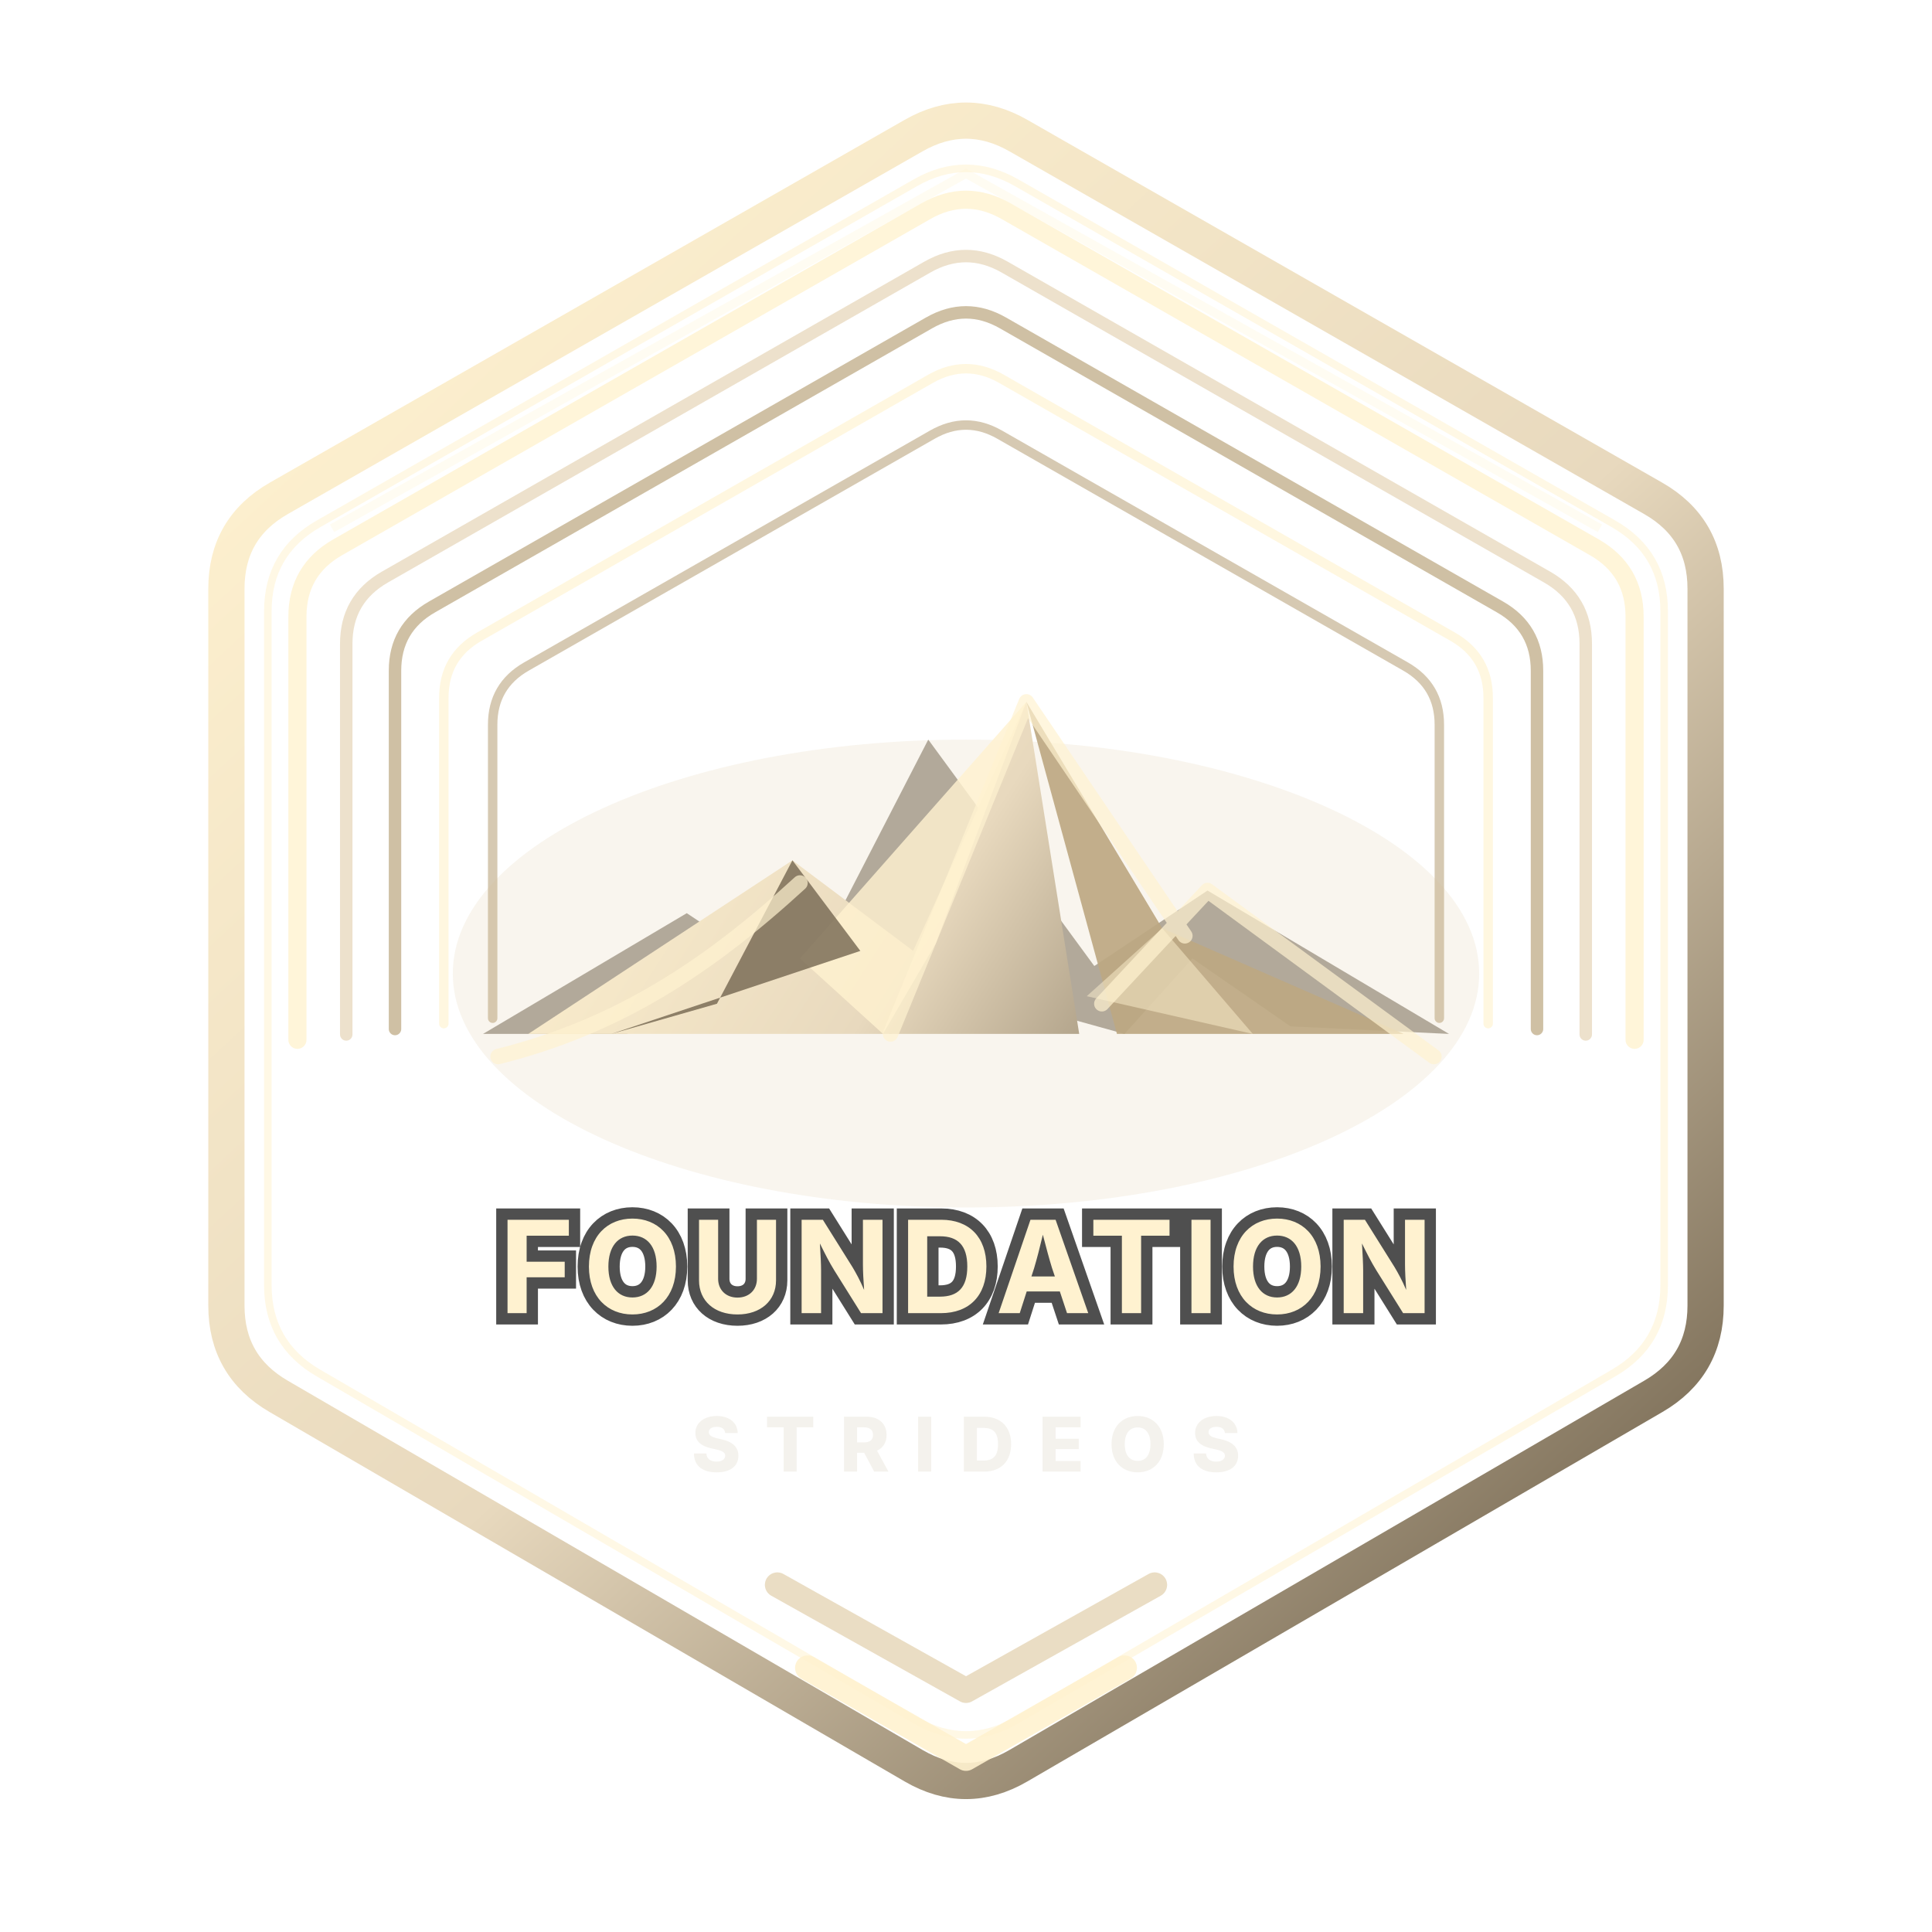
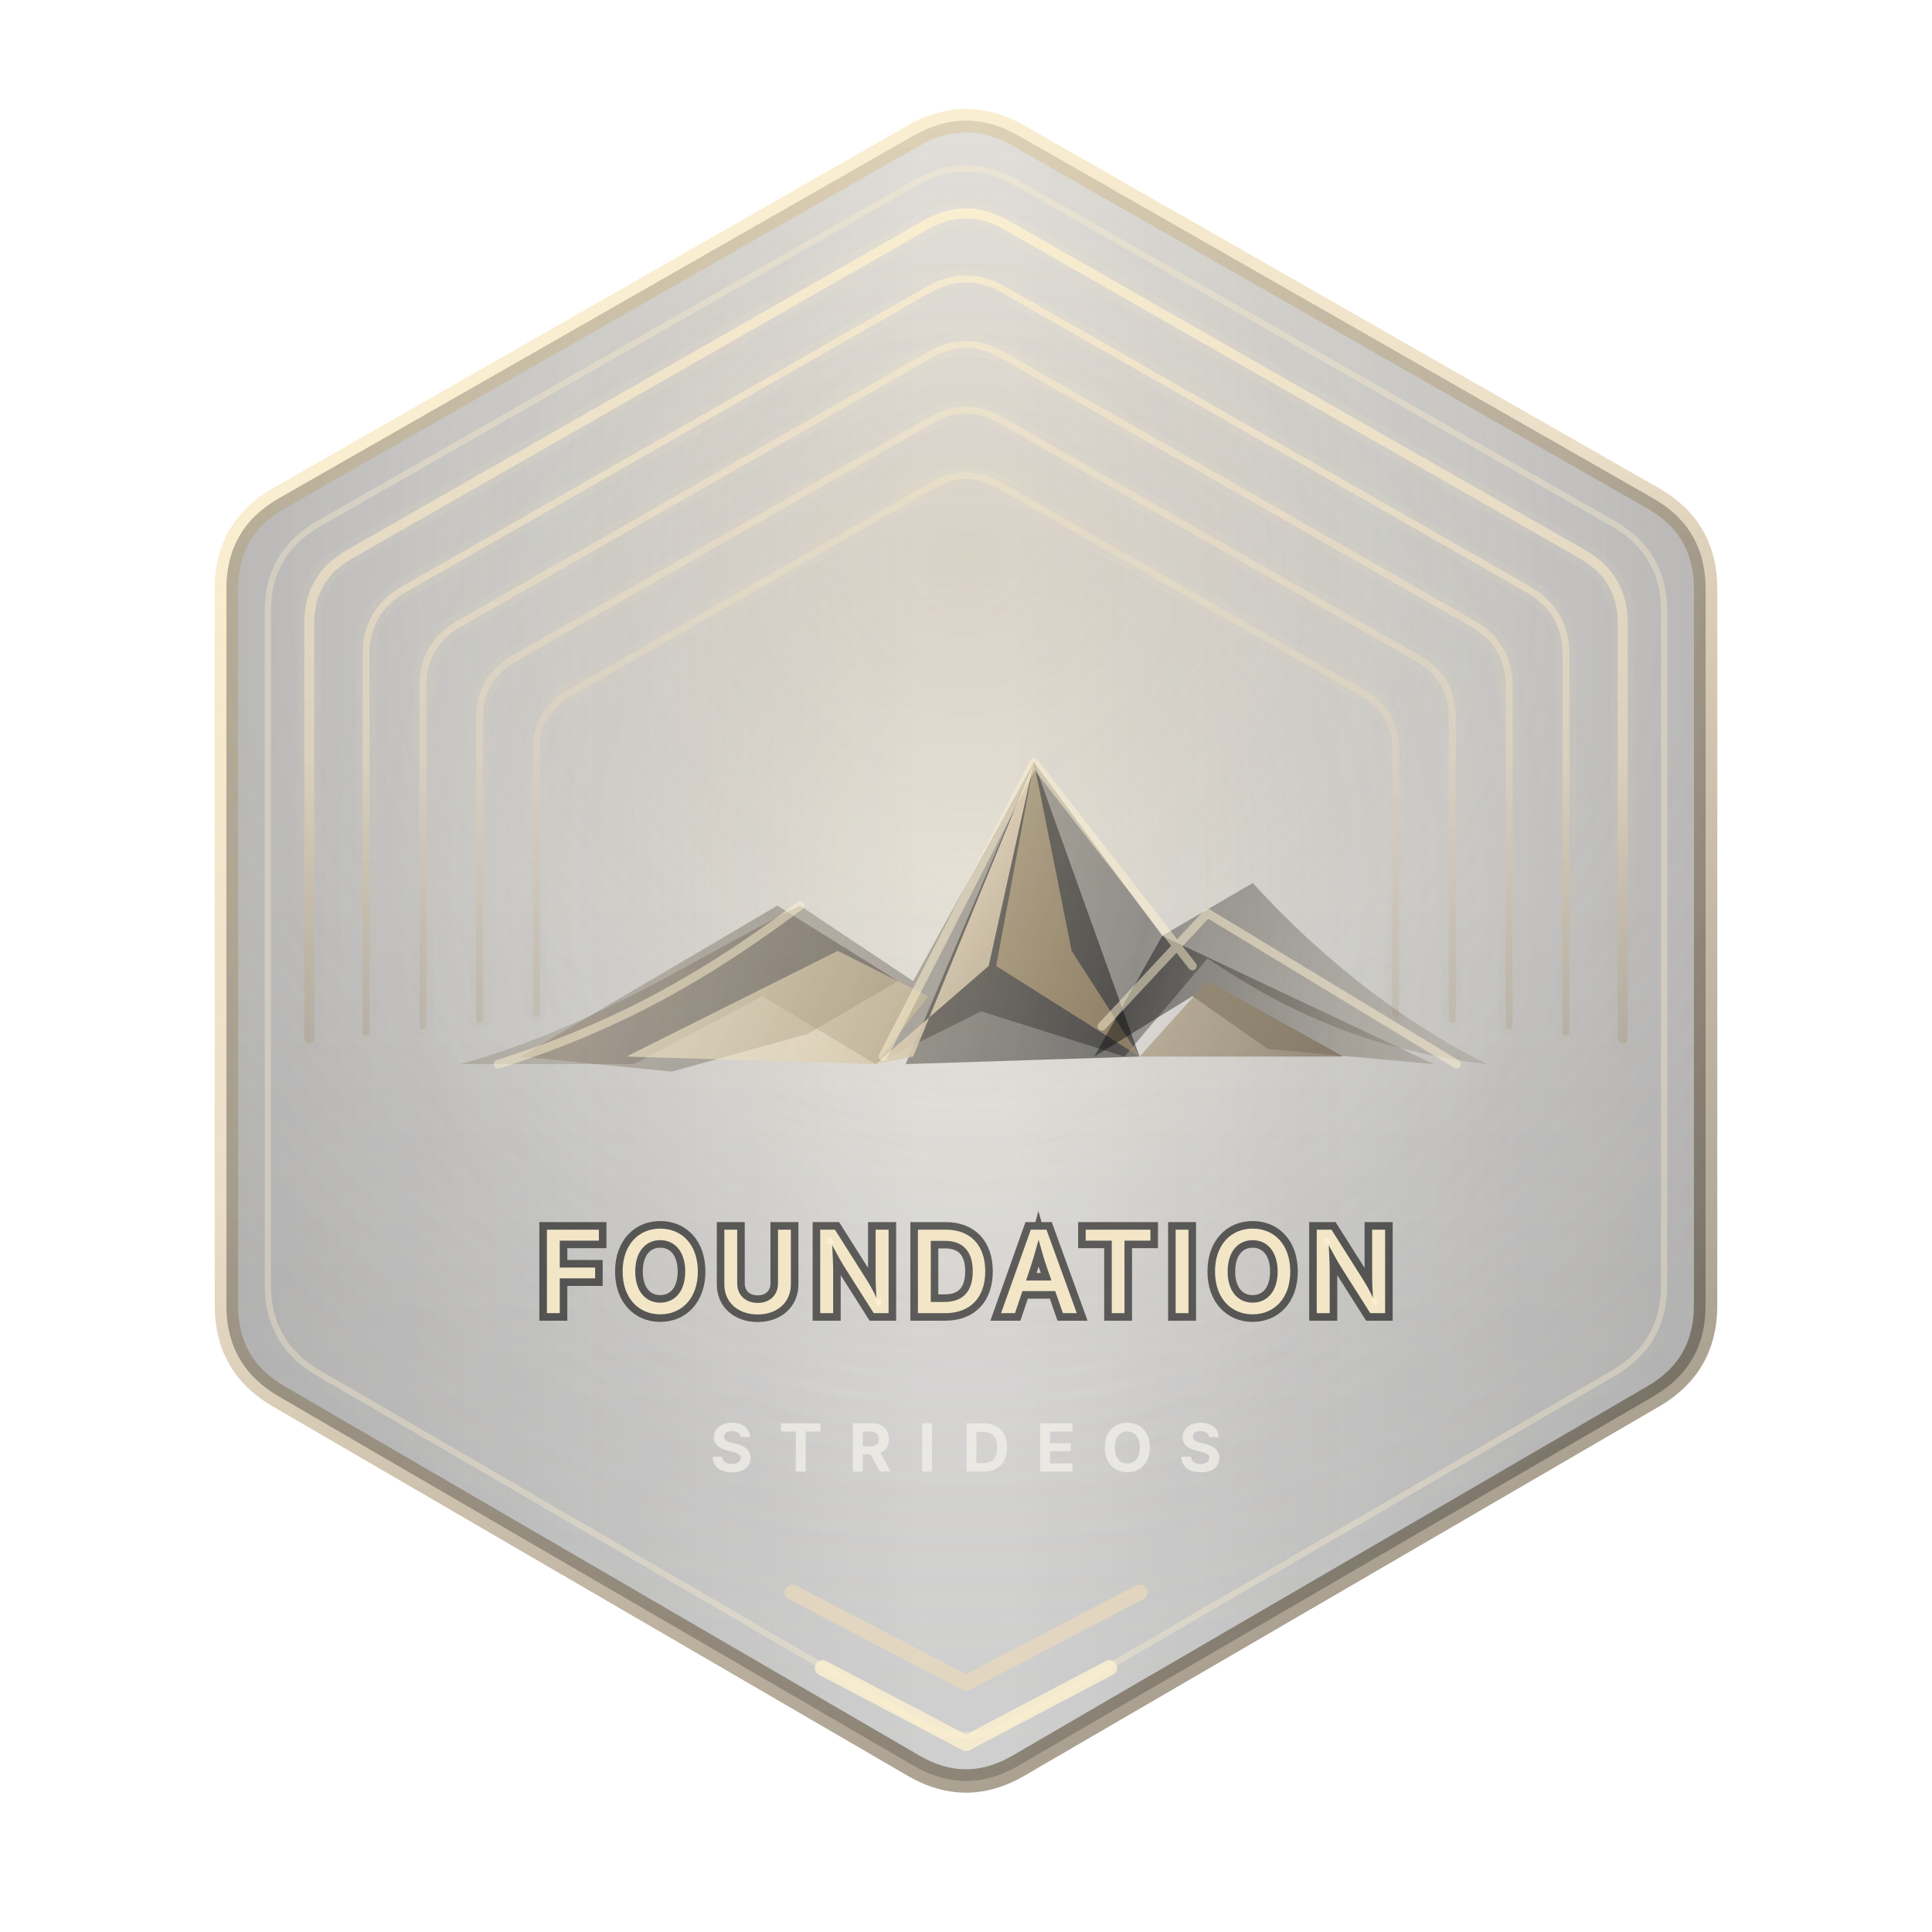
<svg xmlns="http://www.w3.org/2000/svg" width="256" height="256" viewBox="0 0 256 256" fill="none" role="img" aria-label="Foundation run level. Unlocked.">
  <defs>
-     <linearGradient id="run-level-foundation-share-transparent-edge" x1="42" y1="34" x2="214" y2="220" gradientUnits="userSpaceOnUse">
-       <stop offset="0" stop-color="#FFF2D0" />
-       <stop offset="0.54" stop-color="#E8D9BE" />
-       <stop offset="1" stop-color="#71634D" />
+     <clipPath id="run-level-foundation-share-transparent-clip">
+       <path d="M121.05 17.97 Q128.00 14.00 134.95 17.97 L219.05 66.03 Q226.00 70.00 226.00 78.00 L226.00 173.00 Q226.00 181.00 219.08 185.02 L134.92 233.98 Q128.00 238.00 121.08 233.98 L36.92 185.02 Q30.00 181.00 30.00 173.00 L30.00 78.00 Q30.00 70.00 36.95 66.03 Z" />
+     </clipPath>
+     <linearGradient id="run-level-foundation-share-transparent-edge" x1="70" y1="20" x2="188" y2="233" gradientUnits="userSpaceOnUse">
+       <stop offset="0" stop-color="#FFF2D0" stop-opacity="0.96" />
+       <stop offset="0.42" stop-color="#E8D9BE" stop-opacity="0.9" />
+       <stop offset="1" stop-color="#71634D" stop-opacity="0.68" />
    </linearGradient>
    <linearGradient id="run-level-foundation-share-transparent-interior" x1="128" y1="24" x2="128" y2="231" gradientUnits="userSpaceOnUse">
-       <stop offset="0" stop-color="#BDA882" stop-opacity="0.00" />
-       <stop offset="0.46" stop-color="#0D0E0E" stop-opacity="0.00" />
-       <stop offset="1" stop-color="#080909" stop-opacity="0.00" />
+       <stop offset="0" stop-color="#111211" stop-opacity="0" />
+       <stop offset="0.42" stop-color="#0D0E0E" stop-opacity="0" />
+       <stop offset="1" stop-color="#050606" stop-opacity="0" />
+     </linearGradient>
+     <radialGradient id="run-level-foundation-share-transparent-upper-glow" cx="50%" cy="29%" r="62%">
+       <stop offset="0" stop-color="#BDA882" stop-opacity="0.28" />
+       <stop offset="0.48" stop-color="#E8D9BE" stop-opacity="0.11" />
+       <stop offset="1" stop-color="#71634D" stop-opacity="0" />
+     </radialGradient>
+     <radialGradient id="run-level-foundation-share-transparent-mountain-glow" cx="50%" cy="45%" r="33%">
+       <stop offset="0" stop-color="#FFF2D0" stop-opacity="0.18" />
+       <stop offset="0.52" stop-color="#E8D9BE" stop-opacity="0.05" />
+       <stop offset="1" stop-color="#E8D9BE" stop-opacity="0" />
+     </radialGradient>
+     <linearGradient id="run-level-foundation-share-transparent-lower-fade" x1="128" y1="118" x2="128" y2="238" gradientUnits="userSpaceOnUse">
+       <stop offset="0" stop-color="#050606" stop-opacity="0" />
+       <stop offset="0.62" stop-color="#050606" stop-opacity="0.05" />
+       <stop offset="1" stop-color="#050606" stop-opacity="0.08" />
+     </linearGradient>
+     <linearGradient id="run-level-foundation-share-transparent-left-vignette" x1="28" y1="128" x2="122" y2="128" gradientUnits="userSpaceOnUse">
+       <stop offset="0" stop-color="#050606" stop-opacity="0.18" />
+       <stop offset="1" stop-color="#050606" stop-opacity="0" />
+     </linearGradient>
+     <linearGradient id="run-level-foundation-share-transparent-right-vignette" x1="228" y1="128" x2="134" y2="128" gradientUnits="userSpaceOnUse">
+       <stop offset="0" stop-color="#050606" stop-opacity="0.18" />
+       <stop offset="1" stop-color="#050606" stop-opacity="0" />
    </linearGradient>
    <linearGradient id="run-level-foundation-share-transparent-mountain" x1="82" y1="86" x2="176" y2="146" gradientUnits="userSpaceOnUse">
-       <stop offset="0" stop-color="#FFF2D0" />
-       <stop offset="0.48" stop-color="#E8D9BE" />
-       <stop offset="1" stop-color="#71634D" />
+       <stop offset="0" stop-color="#FFF2D0" stop-opacity="0.98" />
+       <stop offset="0.48" stop-color="#E8D9BE" stop-opacity="0.92" />
+       <stop offset="1" stop-color="#71634D" stop-opacity="0.82" />
+     </linearGradient>
+     <linearGradient id="run-level-foundation-share-transparent-mountain-side" x1="104" y1="105" x2="178" y2="143" gradientUnits="userSpaceOnUse">
+       <stop offset="0" stop-color="#FFF2D0" stop-opacity="0.62" />
+       <stop offset="0.5" stop-color="#BDA882" stop-opacity="0.76" />
+       <stop offset="1" stop-color="#71634D" stop-opacity="0.9" />
+     </linearGradient>
+     <linearGradient id="run-level-foundation-share-transparent-mountain-shadow" x1="82" y1="118" x2="190" y2="145" gradientUnits="userSpaceOnUse">
+       <stop offset="0" stop-color="#71634D" stop-opacity="0.44" />
+       <stop offset="0.62" stop-color="#090A0A" stop-opacity="0.62" />
+       <stop offset="1" stop-color="#71634D" stop-opacity="0.36" />
+     </linearGradient>
+     <linearGradient id="run-level-foundation-share-transparent-ring-0" x1="128" y1="28" x2="128" y2="178" gradientUnits="userSpaceOnUse">
+       <stop offset="0" stop-color="#FFF2D0" stop-opacity="0.95" />
+       <stop offset="0.48" stop-color="#E8D9BE" stop-opacity="0.78" />
+       <stop offset="1" stop-color="#71634D" stop-opacity="0.28" />
+     </linearGradient>
+     <linearGradient id="run-level-foundation-share-transparent-ring-1" x1="128" y1="28" x2="128" y2="178" gradientUnits="userSpaceOnUse">
+       <stop offset="0" stop-color="#FFF2D0" stop-opacity="0.95" />
+       <stop offset="0.48" stop-color="#E8D9BE" stop-opacity="0.78" />
+       <stop offset="1" stop-color="#71634D" stop-opacity="0.28" />
+     </linearGradient>
+     <linearGradient id="run-level-foundation-share-transparent-ring-2" x1="128" y1="28" x2="128" y2="178" gradientUnits="userSpaceOnUse">
+       <stop offset="0" stop-color="#FFF2D0" stop-opacity="0.95" />
+       <stop offset="0.48" stop-color="#E8D9BE" stop-opacity="0.78" />
+       <stop offset="1" stop-color="#71634D" stop-opacity="0.28" />
+     </linearGradient>
+     <linearGradient id="run-level-foundation-share-transparent-ring-3" x1="128" y1="28" x2="128" y2="178" gradientUnits="userSpaceOnUse">
+       <stop offset="0" stop-color="#FFF2D0" stop-opacity="0.95" />
+       <stop offset="0.48" stop-color="#E8D9BE" stop-opacity="0.78" />
+       <stop offset="1" stop-color="#71634D" stop-opacity="0.28" />
+     </linearGradient>
+     <linearGradient id="run-level-foundation-share-transparent-ring-4" x1="128" y1="28" x2="128" y2="178" gradientUnits="userSpaceOnUse">
+       <stop offset="0" stop-color="#FFF2D0" stop-opacity="0.95" />
+       <stop offset="0.48" stop-color="#E8D9BE" stop-opacity="0.78" />
+       <stop offset="1" stop-color="#71634D" stop-opacity="0.28" />
    </linearGradient>
  </defs>
-   <path d="M121.05 17.97 Q128.00 14.00 134.95 17.97 L219.05 66.03 Q226.00 70.00 226.00 78.00 L226.00 173.00 Q226.00 181.00 219.08 185.02 L134.92 233.98 Q128.00 238.00 121.08 233.98 L36.92 185.02 Q30.00 181.00 30.00 173.00 L30.00 78.00 Q30.00 70.00 36.95 66.03 Z" fill="transparent" fill-opacity="0" stroke="url(#run-level-foundation-share-transparent-edge)" stroke-width="4.8" stroke-linejoin="round" stroke-opacity="1" />
-   <path d="M121.27 24.23 Q128.00 20.38 134.73 24.23 L213.78 69.40 Q220.51 73.25 220.51 81.00 L220.51 170.28 Q220.51 178.03 213.81 181.93 L134.70 227.94 Q128.00 231.84 121.30 227.94 L42.19 181.93 Q35.49 178.03 35.49 170.28 L35.49 81.00 Q35.49 73.25 42.22 69.40 Z" fill="transparent" fill-opacity="0" stroke="#FFF2D0" stroke-width="1" stroke-opacity="0.55" />
-   <path d="M44 70 L128 23 L212 70" stroke="#FFF2D0" stroke-width="1.15" stroke-opacity="0.28" />
-   <path d="M39.41 137.78 L39.41 81.71 Q39.41 75.57 44.74 72.52 L122.67 27.99 Q128.00 24.94 133.33 27.99 L211.26 72.52 Q216.59 75.57 216.59 81.71 L216.59 137.78" fill="none" stroke="#FFF2D0" stroke-width="2.4" stroke-linecap="round" stroke-linejoin="round" stroke-opacity="0.82" />
-   <path d="M45.88 137.07 L45.88 85.29 Q45.88 79.40 50.99 76.47 L122.88 35.39 Q128.00 32.47 133.12 35.39 L205.01 76.47 Q210.12 79.40 210.12 85.29 L210.12 137.07" fill="none" stroke="#E8D9BE" stroke-width="1.65" stroke-linecap="round" stroke-linejoin="round" stroke-opacity="0.77" />
-   <path d="M52.34 136.35 L52.34 88.87 Q52.34 83.22 57.25 80.42 L123.10 42.79 Q128.00 39.99 132.90 42.79 L198.75 80.42 Q203.66 83.22 203.66 88.87 L203.66 136.35" fill="none" stroke="#BDA882" stroke-width="1.65" stroke-linecap="round" stroke-linejoin="round" stroke-opacity="0.72" />
-   <path d="M58.81 135.64 L58.81 92.45 Q58.81 87.05 63.50 84.37 L123.31 50.19 Q128.00 47.52 132.69 50.19 L192.50 84.37 Q197.19 87.05 197.19 92.45 L197.19 135.64" fill="none" stroke="#FFF2D0" stroke-width="1.25" stroke-linecap="round" stroke-linejoin="round" stroke-opacity="0.66" />
-   <path d="M65.28 134.92 L65.28 96.03 Q65.28 90.88 69.75 88.32 L123.53 57.60 Q128.00 55.04 132.47 57.60 L186.25 88.32 Q190.72 90.88 190.72 96.03 L190.72 134.92" fill="none" stroke="#BDA882" stroke-width="1.25" stroke-linecap="round" stroke-linejoin="round" stroke-opacity="0.61" />
-   <ellipse cx="128" cy="129" rx="68" ry="31" fill="#D7C094" opacity="0.16" />
-   <path d="M64 137 L91 121 L106 131 L123 98 L145 128 L160 118 L192 137 L171 136 L158 127 L149 137 L131 132 L118 137 L101 130 L83 137 Z" fill="#71634D" opacity="0.52" />
-   <path d="M70 137 L105 114 L121 126 L136 93 L143 137 Z" fill="url(#run-level-foundation-share-transparent-mountain)" opacity="1" />
-   <path d="M136 93 L154 123 L186 137 L148 137 Z" fill="#BDA882" opacity="0.92" />
-   <path d="M136 93 L124 125 L117 137 L106 127 Z" fill="#FFF2D0" opacity="0.82" />
-   <path d="M105 114 L95 133 L81 137 L114 126 Z" fill="#71634D" opacity="0.78" />
-   <path d="M154 123 L166 137 L144 132 Z" fill="#FFF2D0" opacity="0.48" />
-   <path d="M66 140 C82 136 94 128 106 117 M118 137 L136 93 L157 124 M146 133 L160 118 L190 140" fill="none" stroke="#FFF2D0" stroke-width="2.05" stroke-linecap="round" stroke-linejoin="round" stroke-opacity="0.70" />
-   <text x="128" y="174" text-anchor="middle" font-family="Avenir Next, Inter, Arial, sans-serif" font-size="17" font-weight="700" letter-spacing="1.15" stroke="#050505" stroke-width="3" stroke-opacity="0.7" fill="none">FOUNDATION</text>
-   <text x="128" y="174" text-anchor="middle" font-family="Avenir Next, Inter, Arial, sans-serif" font-size="17" font-weight="700" letter-spacing="1.15" fill="#FFF2D0" fill-opacity="1">FOUNDATION</text>
-   <text x="128" y="195" text-anchor="middle" font-family="Avenir Next, Inter, Arial, sans-serif" font-size="10" font-weight="800" letter-spacing="3.2" fill="#F3F1EB" fill-opacity="0.88">STRIDEOS</text>
-   <path d="M103 210 L128 224 L153 210" fill="none" stroke="#E8D9BE" stroke-width="3.3" stroke-linecap="round" stroke-linejoin="round" stroke-opacity="0.9" />
-   <path d="M107 221 L128 233 L149 221" fill="none" stroke="#FFF2D0" stroke-width="3.3" stroke-linecap="round" stroke-linejoin="round" stroke-opacity="0.9" />
+   <path d="M121.05 17.97 Q128.00 14.00 134.95 17.97 L219.05 66.03 Q226.00 70.00 226.00 78.00 L226.00 173.00 Q226.00 181.00 219.08 185.02 L134.92 233.98 Q128.00 238.00 121.08 233.98 L36.92 185.02 Q30.00 181.00 30.00 173.00 L30.00 78.00 Q30.00 70.00 36.95 66.03 Z" fill="transparent" fill-opacity="0" stroke="url(#run-level-foundation-share-transparent-edge)" stroke-width="3.1" stroke-linejoin="round" stroke-opacity="0.96" />
+   <g clip-path="url(#run-level-foundation-share-transparent-clip)">
+     <rect x="0" y="0" width="256" height="256" fill="transparent" fill-opacity="0" />
+     <rect x="0" y="0" width="256" height="256" fill="#050606" fill-opacity="0.12" />
+     <rect x="0" y="0" width="256" height="256" fill="url(#run-level-foundation-share-transparent-upper-glow)" />
+     <rect x="0" y="0" width="256" height="256" fill="url(#run-level-foundation-share-transparent-mountain-glow)" />
+     <rect x="0" y="0" width="256" height="256" fill="url(#run-level-foundation-share-transparent-left-vignette)" />
+     <rect x="0" y="0" width="256" height="256" fill="url(#run-level-foundation-share-transparent-right-vignette)" />
+     <rect x="0" y="0" width="256" height="256" fill="url(#run-level-foundation-share-transparent-lower-fade)" />
+   </g>
+   <path d="M121.27 24.23 Q128.00 20.38 134.73 24.23 L213.78 69.40 Q220.51 73.25 220.51 81.00 L220.51 170.28 Q220.51 178.03 213.81 181.93 L134.70 227.94 Q128.00 231.84 121.30 227.94 L42.19 181.93 Q35.49 178.03 35.49 170.28 L35.49 81.00 Q35.49 73.25 42.22 69.40 Z" fill="none" stroke="#FFF2D0" stroke-width="0.82" stroke-opacity="0.34" />
+   <path d="M40.98 137.61 L40.98 82.58 Q40.98 76.50 46.25 73.48 L122.72 29.78 Q128.00 26.77 133.28 29.78 L209.75 73.48 Q215.02 76.50 215.02 82.58 L215.02 137.61" fill="none" stroke="url(#run-level-foundation-share-transparent-ring-0)" stroke-width="3.12" stroke-linecap="round" stroke-linejoin="round" stroke-opacity="0.10" />
+   <path d="M40.98 137.61 L40.98 82.58 Q40.98 76.50 46.25 73.48 L122.72 29.78 Q128.00 26.77 133.28 29.78 L209.75 73.48 Q215.02 76.50 215.02 82.58 L215.02 137.61" fill="none" stroke="url(#run-level-foundation-share-transparent-ring-0)" stroke-width="1.32" stroke-linecap="round" stroke-linejoin="round" stroke-opacity="0.86" />
+   <path d="M48.50 136.78 L48.50 86.74 Q48.50 80.95 53.53 78.08 L122.97 38.40 Q128.00 35.52 133.03 38.40 L202.47 78.08 Q207.50 80.95 207.50 86.74 L207.50 136.78" fill="none" stroke="url(#run-level-foundation-share-transparent-ring-1)" stroke-width="2.72" stroke-linecap="round" stroke-linejoin="round" stroke-opacity="0.10" />
+   <path d="M48.50 136.78 L48.50 86.74 Q48.50 80.95 53.53 78.08 L122.97 38.40 Q128.00 35.52 133.03 38.40 L202.47 78.08 Q207.50 80.95 207.50 86.74 L207.50 136.78" fill="none" stroke="url(#run-level-foundation-share-transparent-ring-1)" stroke-width="0.92" stroke-linecap="round" stroke-linejoin="round" stroke-opacity="0.77" />
+   <path d="M56.03 135.95 L56.03 90.91 Q56.03 85.40 60.81 82.67 L123.22 47.01 Q128.00 44.28 132.78 47.01 L195.19 82.67 Q199.97 85.40 199.97 90.91 L199.97 135.95" fill="none" stroke="url(#run-level-foundation-share-transparent-ring-2)" stroke-width="2.72" stroke-linecap="round" stroke-linejoin="round" stroke-opacity="0.10" />
+   <path d="M56.03 135.95 L56.03 90.91 Q56.03 85.40 60.81 82.67 L123.22 47.01 Q128.00 44.28 132.78 47.01 L195.19 82.67 Q199.97 85.40 199.97 90.91 L199.97 135.95" fill="none" stroke="url(#run-level-foundation-share-transparent-ring-2)" stroke-width="0.92" stroke-linecap="round" stroke-linejoin="round" stroke-opacity="0.68" />
+   <path d="M63.56 135.12 L63.56 95.08 Q63.56 89.86 68.08 87.27 L123.47 55.62 Q128.00 53.03 132.53 55.62 L187.92 87.27 Q192.44 89.86 192.44 95.08 L192.44 135.12" fill="none" stroke="url(#run-level-foundation-share-transparent-ring-3)" stroke-width="2.72" stroke-linecap="round" stroke-linejoin="round" stroke-opacity="0.10" />
+   <path d="M63.56 135.12 L63.56 95.08 Q63.56 89.86 68.08 87.27 L123.47 55.62 Q128.00 53.03 132.53 55.62 L187.92 87.27 Q192.44 89.86 192.44 95.08 L192.44 135.12" fill="none" stroke="url(#run-level-foundation-share-transparent-ring-3)" stroke-width="0.92" stroke-linecap="round" stroke-linejoin="round" stroke-opacity="0.59" />
+   <path d="M71.08 134.28 L71.08 99.24 Q71.08 94.31 75.36 91.87 L123.72 64.23 Q128.00 61.79 132.28 64.23 L180.64 91.87 Q184.92 94.31 184.92 99.24 L184.92 134.28" fill="none" stroke="url(#run-level-foundation-share-transparent-ring-4)" stroke-width="2.72" stroke-linecap="round" stroke-linejoin="round" stroke-opacity="0.10" />
+   <path d="M71.08 134.28 L71.08 99.24 Q71.08 94.31 75.36 91.87 L123.72 64.23 Q128.00 61.79 132.28 64.23 L180.64 91.87 Q184.92 94.31 184.92 99.24 L184.92 134.28" fill="none" stroke="url(#run-level-foundation-share-transparent-ring-4)" stroke-width="0.92" stroke-linecap="round" stroke-linejoin="round" stroke-opacity="0.50" />
+   <path d="M61 141 C79 136 92 127 106 120 L121 130 L137 101 L154 124 L166 117 C176 128 187 136 197 141 C180 139 169 133 160 127 L149 140 L130 134 L116 141 L101 132 L84 141 Z" fill="url(#run-level-foundation-share-transparent-mountain-shadow)" opacity="0.57" />
+   <path d="M69 140 L103 120 L119 130 L107 137 L89 142 Z" fill="url(#run-level-foundation-share-transparent-mountain-shadow)" opacity="0.69" />
+   <path d="M83 140 L111 126 L123 132 L116 141 Z" fill="url(#run-level-foundation-share-transparent-mountain-side)" opacity="0.86" />
+   <path d="M120 141 L137 101 L151 140 Z" fill="url(#run-level-foundation-share-transparent-mountain-shadow)" opacity="0.76" />
+   <path d="M121 140 L137 101 L131 128 L116 141 Z" fill="url(#run-level-foundation-share-transparent-mountain)" opacity="0.98" />
+   <path d="M137 101 L142 126 L151 140 L132 128 Z" fill="url(#run-level-foundation-share-transparent-mountain-side)" opacity="0.88" />
+   <path d="M145 140 L154 124 L190 141 L168 139 L158 132 Z" fill="url(#run-level-foundation-share-transparent-mountain-shadow)" opacity="0.73" />
+   <path d="M151 140 L160 130 L178 140 Z" fill="url(#run-level-foundation-share-transparent-mountain-side)" opacity="0.71" />
+   <path d="M66 141 C82 136 94 129 106 120 M117 140 L137 101 L158 128 M146 136 L160 121 L193 141" fill="none" stroke="#FFF2D0" stroke-width="1.15" stroke-linecap="round" stroke-linejoin="round" stroke-opacity="0.49" />
+   <text x="128" y="174" text-anchor="middle" font-family="Avenir Next, Inter, Arial, sans-serif" font-size="15.2" font-weight="500" letter-spacing="1.45" stroke="#050505" stroke-width="2" stroke-opacity="0.58" fill="none">FOUNDATION</text>
+   <text x="128" y="174" text-anchor="middle" font-family="Avenir Next, Inter, Arial, sans-serif" font-size="15.2" font-weight="500" letter-spacing="1.45" fill="#FFF2D0" fill-opacity="0.92">FOUNDATION</text>
+   <text x="128" y="195" text-anchor="middle" font-family="Avenir Next, Inter, Arial, sans-serif" font-size="8.8" font-weight="700" letter-spacing="3.4" fill="#F3F1EB" fill-opacity="0.72">STRIDEOS</text>
+   <path d="M105 211 L128 223 L151 211" fill="none" stroke="#E8D9BE" stroke-width="2.05" stroke-linecap="round" stroke-linejoin="round" stroke-opacity="0.78" />
+   <path d="M109 221 L128 231 L147 221" fill="none" stroke="#FFF2D0" stroke-width="2.05" stroke-linecap="round" stroke-linejoin="round" stroke-opacity="0.78" />
</svg>
